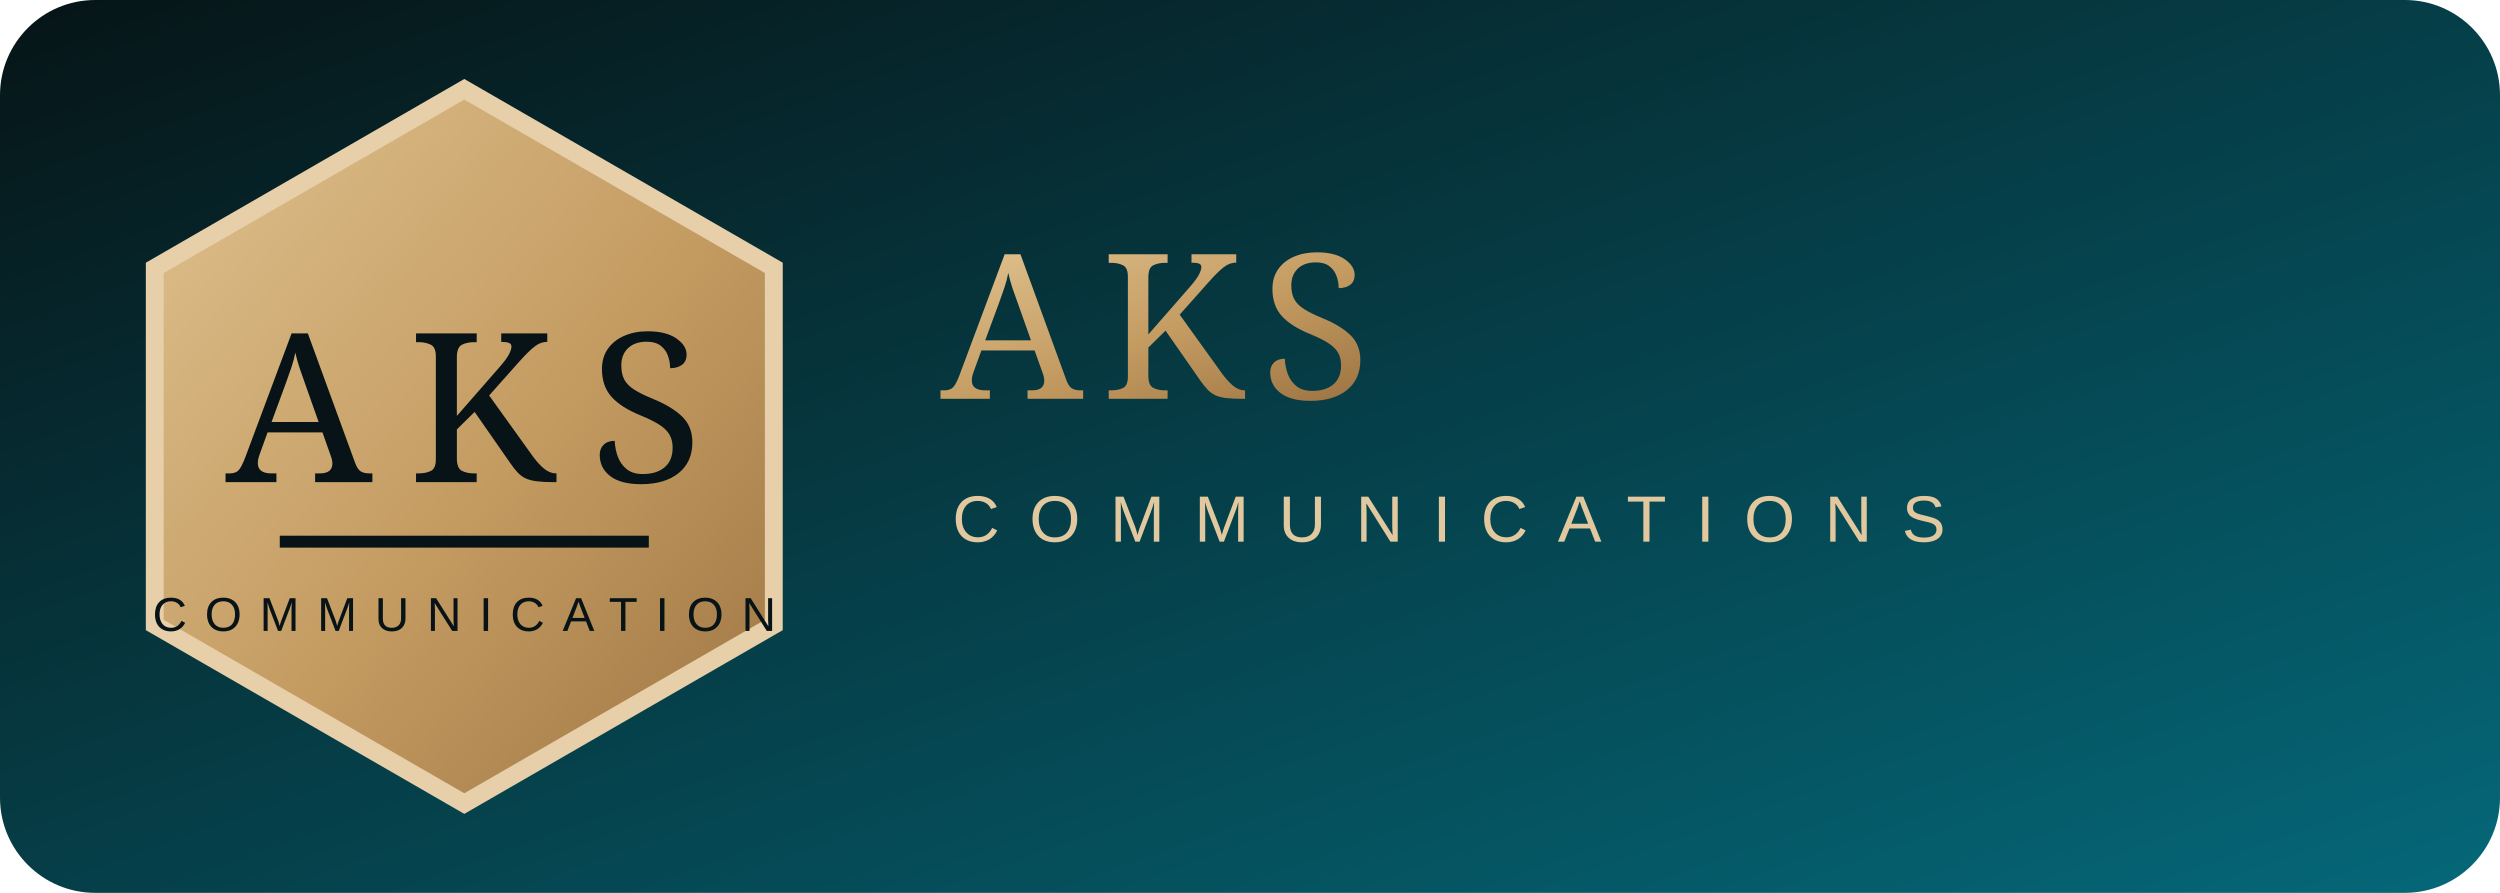
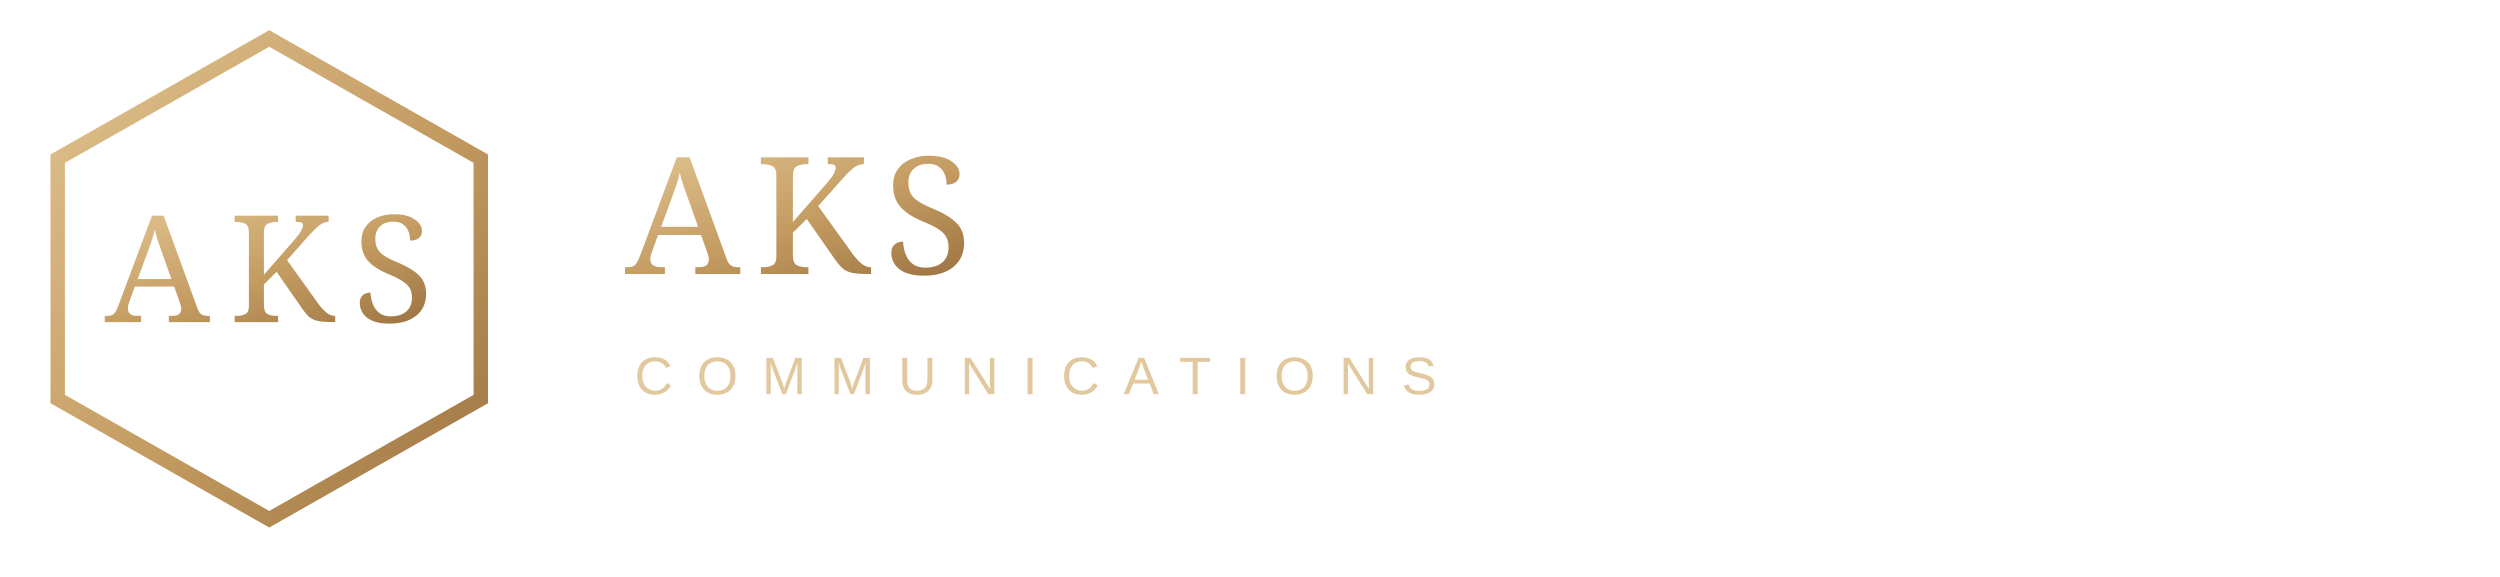
- <svg xmlns="http://www.w3.org/2000/svg" viewBox="0 0 420 150" role="img" aria-labelledby="title desc">
+ <svg xmlns="http://www.w3.org/2000/svg" viewBox="0 0 520 120" role="img" aria-labelledby="title desc">
  <defs>
-     <linearGradient id="bg" x1="0" y1="0" x2="1" y2="1">
-       <stop offset="0" stop-color="#061416" />
-       <stop offset="1" stop-color="#056879" />
-     </linearGradient>
    <linearGradient id="gold" x1="0" y1="0" x2="1" y2="1">
      <stop offset="0" stop-color="#e0c28f" />
      <stop offset=".55" stop-color="#c39b61" />
      <stop offset="1" stop-color="#9d7442" />
    </linearGradient>
  </defs>
-   <rect width="420" height="150" rx="16" fill="url(#bg)" />
-   <g transform="translate(18 15)">
-     <polygon points="60,0 112,30 112,90 60,120 8,90 8,30" fill="url(#gold)" stroke="#e7cfaa" stroke-width="3" />
-     <text x="60" y="66" text-anchor="middle" font-family="Georgia,serif" font-size="35" letter-spacing="6" fill="#071316">AKS</text>
-     <path d="M29 76h62" stroke="#071316" stroke-width="2" />
-     <text x="60" y="91" text-anchor="middle" font-family="Arial,sans-serif" font-size="8" letter-spacing="3" fill="#071316">COMMUNICATION</text>
+   <g transform="translate(4 8)">
+     <polygon points="52,0 96,25 96,75 52,100 8,75 8,25" fill="none" stroke="url(#gold)" stroke-width="3" />
+     <text x="52" y="59" text-anchor="middle" font-family="Georgia,serif" font-size="31" letter-spacing="4" fill="url(#gold)">AKS</text>
  </g>
-   <text x="158" y="67" font-family="Georgia,serif" font-size="34" letter-spacing="3" fill="url(#gold)">AKS</text>
-   <text x="160" y="91" font-family="Arial,sans-serif" font-size="11" letter-spacing="5" fill="#e1c89e">COMMUNICATIONS</text>
+   <text x="130" y="57" font-family="Georgia,serif" font-size="34" letter-spacing="3" fill="url(#gold)">AKS</text>
+   <text x="132" y="82" font-family="Arial,sans-serif" font-size="11" letter-spacing="5" fill="#e1c89e">COMMUNICATIONS</text>
</svg>
